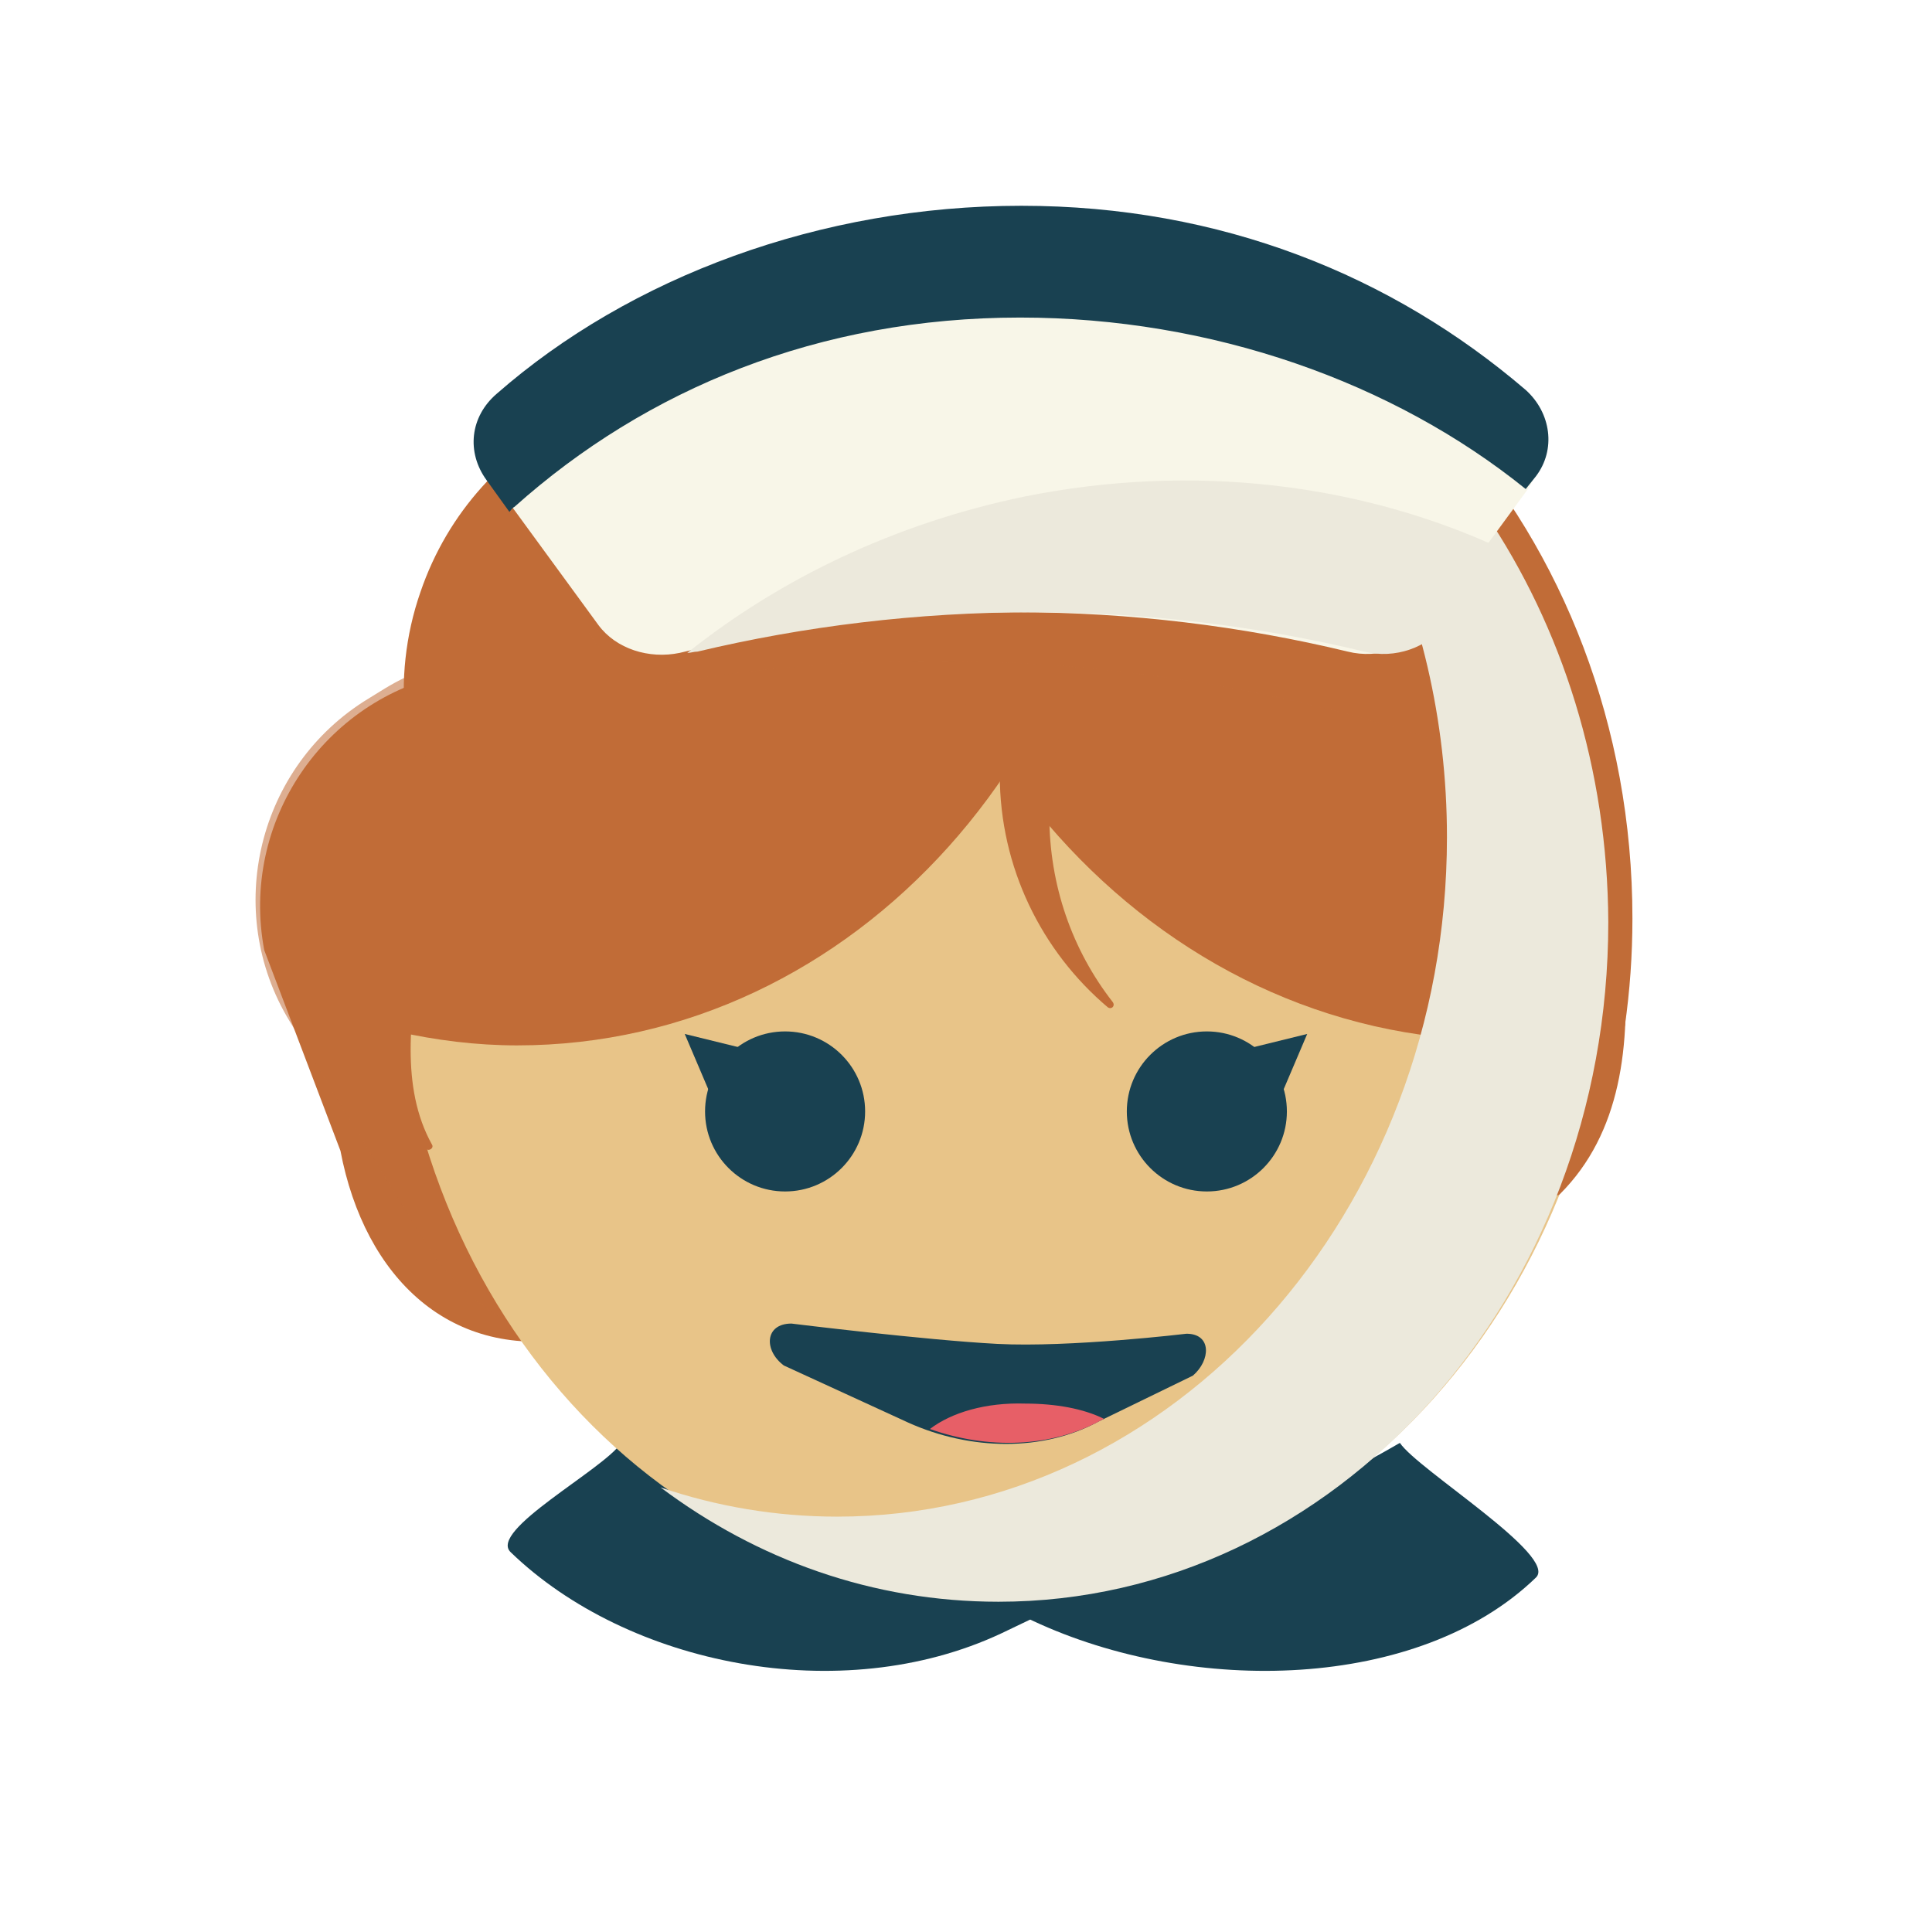
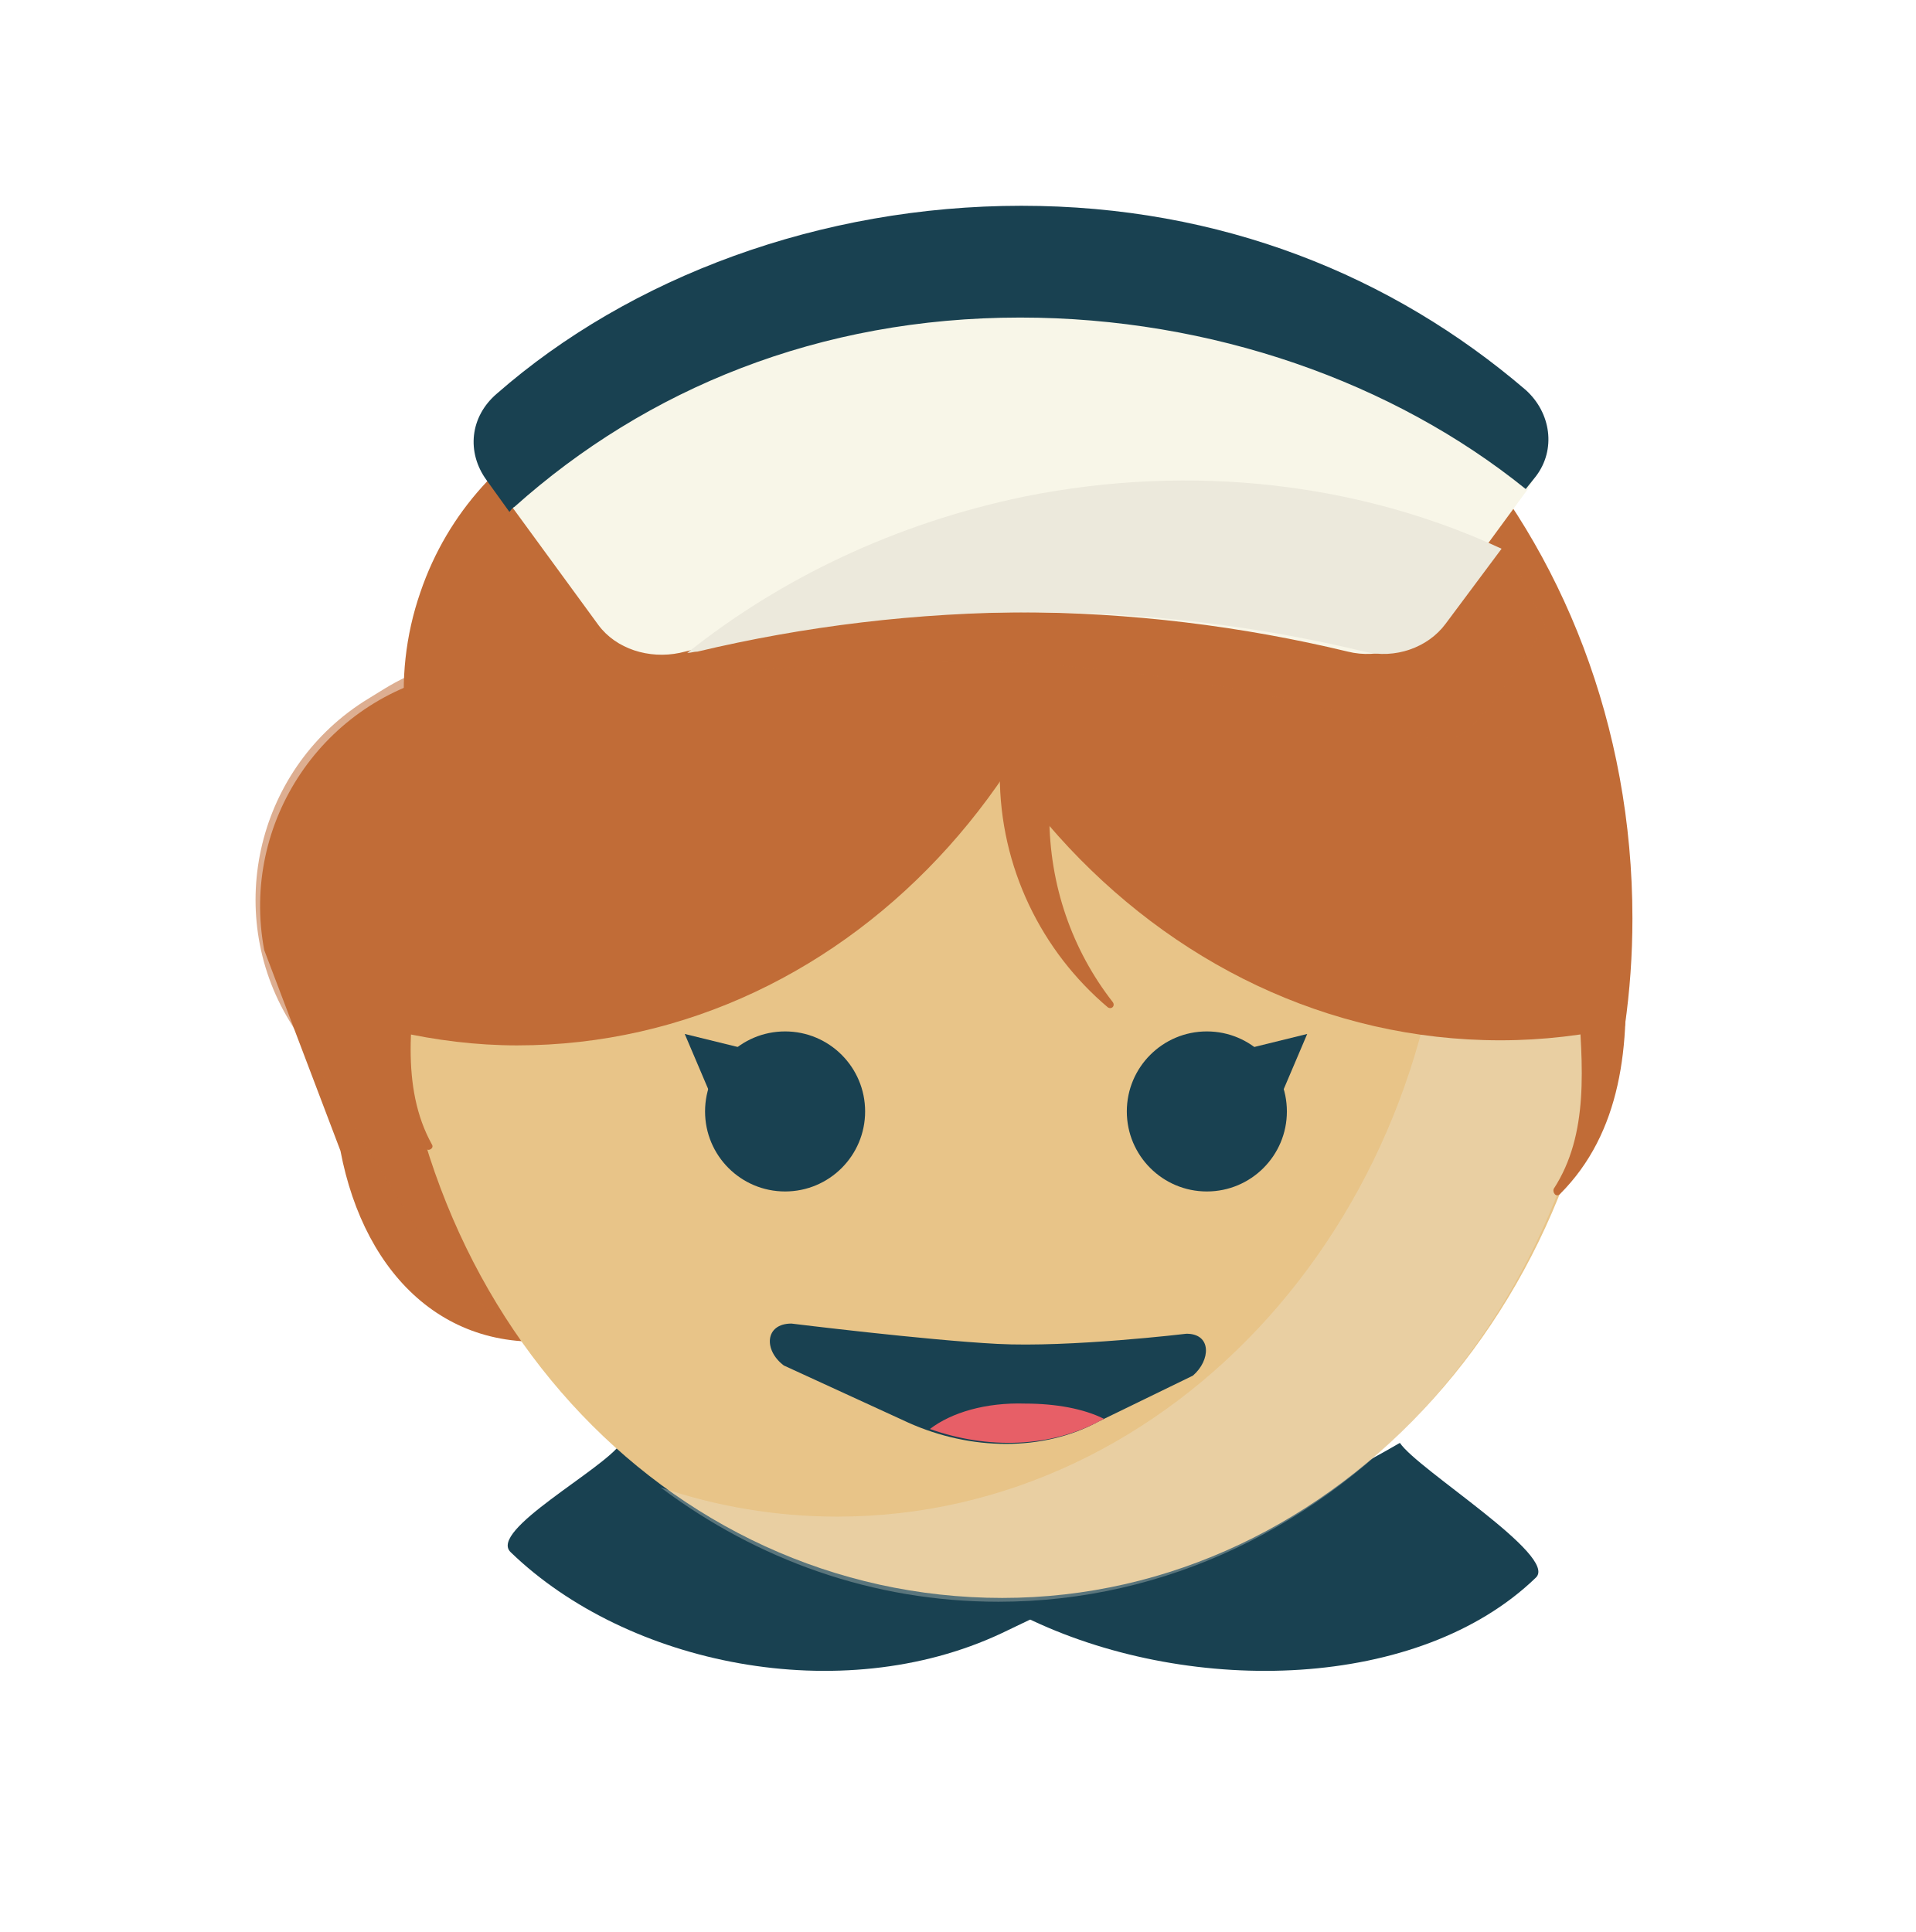
<svg xmlns="http://www.w3.org/2000/svg" id="Layer_1" viewBox="0 0 150.8 152.1">
-   <style>.st0{fill:#c16c37}.st2{fill:#194151}.st5{fill:#ece9dc}</style>
+   <style>.st0{fill:#c16c37}.st2{fill:#194151}</style>
  <path class="st0" d="M48.5 105.3h-3c-10 1.9-16.8-4.7-18.7-14.7l-6-15.8C18.9 64.7 25.5 55 35.5 53c10-1.9 19.8 4.7 21.7 14.7l3 15.8c1.9 10.1-1.7 19.8-11.7 21.8z" />
  <path d="M60.2 103l-1.3.8c-8.7 5.3-20.2 2.6-25.5-6.1L22.8 80.4C17.5 71.7 20.3 60.3 29 55l1.3-.8c8.7-5.3 20.2-2.6 25.5 6.1l10.5 17.2c5.3 8.7 2.5 20.2-6.1 25.5z" opacity=".55" fill="#c16c37" />
  <path class="st2" d="M76.8 122.9c13.2 0 14.4-.2 2 5.7-12.6 5.9-29.4 2.5-38.6-6.4-1.8-1.7 7.3-6.5 8.7-8.6 0-.1 14 9.3 27.9 9.3z" />
  <path class="st2" d="M83.3 121.9c-13.2 0-14.4-.2-2 5.7 12.6 5.9 30.4 5.5 39.6-3.4 1.8-1.7-9.3-8.5-10.7-10.6 0-.1-13 8.3-26.9 8.3z" />
  <path d="M126.9 72.3c0 29.5-21.5 53.5-48 53.5s-48-23-48-53.5c0-29.5 21.5-53.5 48-53.5s48 23.9 48 53.5z" fill="#e8c488" />
+   <path d="M92.5 21.4c12.9 9.6 21.4 26 21.4 44.5 0 29.5-21.5 53.5-48 53.5-4.8 0-9.5-.8-13.9-2.3 7.6 5.7 16.7 9 26.6 9 26.5 0 48-24 48-53.5-.1-24.2-14.4-44.6-34.1-51.2z" opacity=".31" fill="#ece9dc" />
  <path class="st0" d="M98.3 56.3c-3.9.3-7.6 1.5-10.7 3.4-.3.2-.6-.2-.4-.5 3.9-3.6 9-6 14.7-6.4 13.3-1 24.9 8.9 25.9 22.2.6 7.3-.2 14.2-5 19-.3.3-.6-.1-.5-.4 2.8-4.3 2.3-9.7 1.9-15.2-1-13.2-12.6-23.1-25.9-22.1zm-9.6-27.5c0-2.8-.2-5.6-.6-8.3-3.1-.7-6.3-1.1-9.5-1.1-26.5 0-48 24-48 53.5 0 2.8.2 5.6.6 8.3 3.1.7 6.3 1.1 9.5 1.1 26.6 0 48-23.9 48-53.5z" />
  <path class="st0" d="M68.9 27c0-2.9.2-5.7.6-8.5 3.2-.7 6.4-1.1 9.8-1.1 27.2 0 49.2 24.6 49.2 54.9 0 2.9-.2 5.7-.6 8.5-3.2.7-6.4 1.1-9.8 1.1-27.2 0-49.2-24.6-49.2-54.9z" />
  <circle class="st2" cx="61.8" cy="87.5" r="6.3" />
-   <path class="st2" d="M55.9 86.1l-2-4.7 6.1 1.5z" />
+   <path class="st2" d="M55.9 86.1l-2-4.7 6.1 1.5-4.1 3.2z" />
  <circle class="st2" cx="95" cy="87.5" r="6.3" />
-   <path class="st2" d="M100.9 86.1l2-4.7-6.1 1.5z" />
+   <path class="st2" d="M100.9 86.1l2-4.7-6.1 1.5 4.1 3.2z" />
  <path class="st0" d="M106.7 40.1c3.9 0 7.7.9 11 2.6.3.2.6-.3.3-.5-4.1-3.3-9.4-5.3-15.1-5.3-13.3 0-24.2 10.8-24.2 24.1 0 7.3 3.3 13.9 8.5 18.3.3.2.6-.1.4-.4-3.2-4.1-5-9.2-5-14.7-.1-13.3 10.7-24.1 24.1-24.1zM66.4 36c3.7 1.3 6.9 3.4 9.5 6 .2.3.6-.1.5-.4-2.8-4.5-7.2-8.1-12.6-9.9-12.6-4.4-26.4 2.3-30.7 14.9-2.4 6.9-1.4 14.2 2 20.1.2.3.6.1.5-.2-1.7-4.9-1.8-10.3 0-15.6C40 38.4 53.7 31.7 66.4 36z" />
  <path class="st0" d="M59.5 54c3.9.6 7.4 2.1 10.5 4.2.3.2.6-.2.4-.4-3.6-3.9-8.5-6.6-14.2-7.4-13.2-2-25.5 7.1-27.4 20.3-1.1 7.2.2 14.6 4.7 19.7.2.3.7 0 .5-.3-2.5-4.5-1.7-10.2-.8-15.7C35 61.1 46.3 52.1 59.5 54z" />
  <path class="st2" d="M71.5 112l-9.8-4.5c-1.6-1.2-1.5-3.3.6-3.3 0 0 10.5 1.3 16.2 1.6s14.9-.8 14.9-.8c2 0 1.9 2.1.5 3.3l-7.4 3.6c-4.4 2.4-10.1 2.3-15 .1z" />
-   <path class="st0" d="M83.3 52.4c10.4.8 20.4 2.8 29.8 5.9 2.8.9 6.8-6.9 8.6-8.9l-4.1-8.4c2-2.3-71.3 8.7-71.3 8.7 1.4 2.3 3.4 4.5 6.2 4.1 9.9-1.7 20.2-2.2 30.8-1.4z" opacity=".5" />
-   <path class="st5" d="M92.5 21.4c12.9 9.6 21.4 26 21.4 44.5 0 29.5-21.5 53.5-48 53.5-4.8 0-9.5-.8-13.9-2.3 7.6 5.7 16.7 9 26.6 9 26.5 0 48-24 48-53.5-.1-24.2-14.4-44.6-34.1-51.2z" />
+   <path d="M83.3 52.4c10.4.8 20.4 2.8 29.8 5.9 2.8.9 6.8-6.9 8.6-8.9l-4.1-8.4c2-2.3-71.3 8.7-71.3 8.7 1.4 2.3 3.4 4.5 6.2 4.1 9.9-1.7 20.2-2.2 30.8-1.4z" opacity=".5" fill="#c16c37" />
  <path d="M80 48.2c9 0 17.8 1.1 26.1 3.1 2.4.6 5-.3 6.4-2.2l7.7-10.5c1.5-2.1 1.2-4.9-.8-6.6-10.2-8.8-24.1-14.2-39.4-14.2-15.4 0-29.4 5.5-39.7 14.4-2 1.7-2.3 4.5-.8 6.6l7.6 10.4c1.4 1.9 4 2.7 6.4 2.2 8.5-2.1 17.3-3.2 26.5-3.2z" fill="#f8f6e8" />
-   <path class="st5" d="M81.3 48.2c9 0 17.8 1.1 26.1 3.1 2.4.6 5-.3 6.4-2.2l4.4-5.9c-11-5.1-24.2-6.8-37.6-4.1-10.1 2.1-19.1 6.4-26.5 12.3.3 0 .5-.1.8-.1 8.4-2 17.3-3.1 26.4-3.1z" />
+   <path d="M81.3 48.2c9 0 17.8 1.1 26.1 3.1 2.4.6 5-.3 6.4-2.2l4.4-5.9c-11-5.1-24.2-6.8-37.6-4.1-10.1 2.1-19.1 6.4-26.5 12.3.3 0 .5-.1.8-.1 8.4-2 17.3-3.1 26.4-3.1z" fill="#ece9dc" />
  <path class="st2" d="M80.3 25c15.1 0 29.4 5.1 39.8 13.5l.8-1c1.6-2.1 1.2-5-.8-6.8-10.5-9-24-14.5-39.7-14.5-15.8 0-30.8 5.6-41.3 14.8-2.1 1.8-2.4 4.6-.8 6.8l1.8 2.5c.1-.1.2-.3.4-.4C50.9 30.6 64.5 25 80.3 25z" />
  <path d="M73.2 112.5c4.5 1.6 9.5 1.5 13.5-.7l.2-.1c-1.6-.8-3.8-1.2-6.2-1.2-3.1-.1-5.8.7-7.5 2z" fill="#e75f67" />
</svg>
